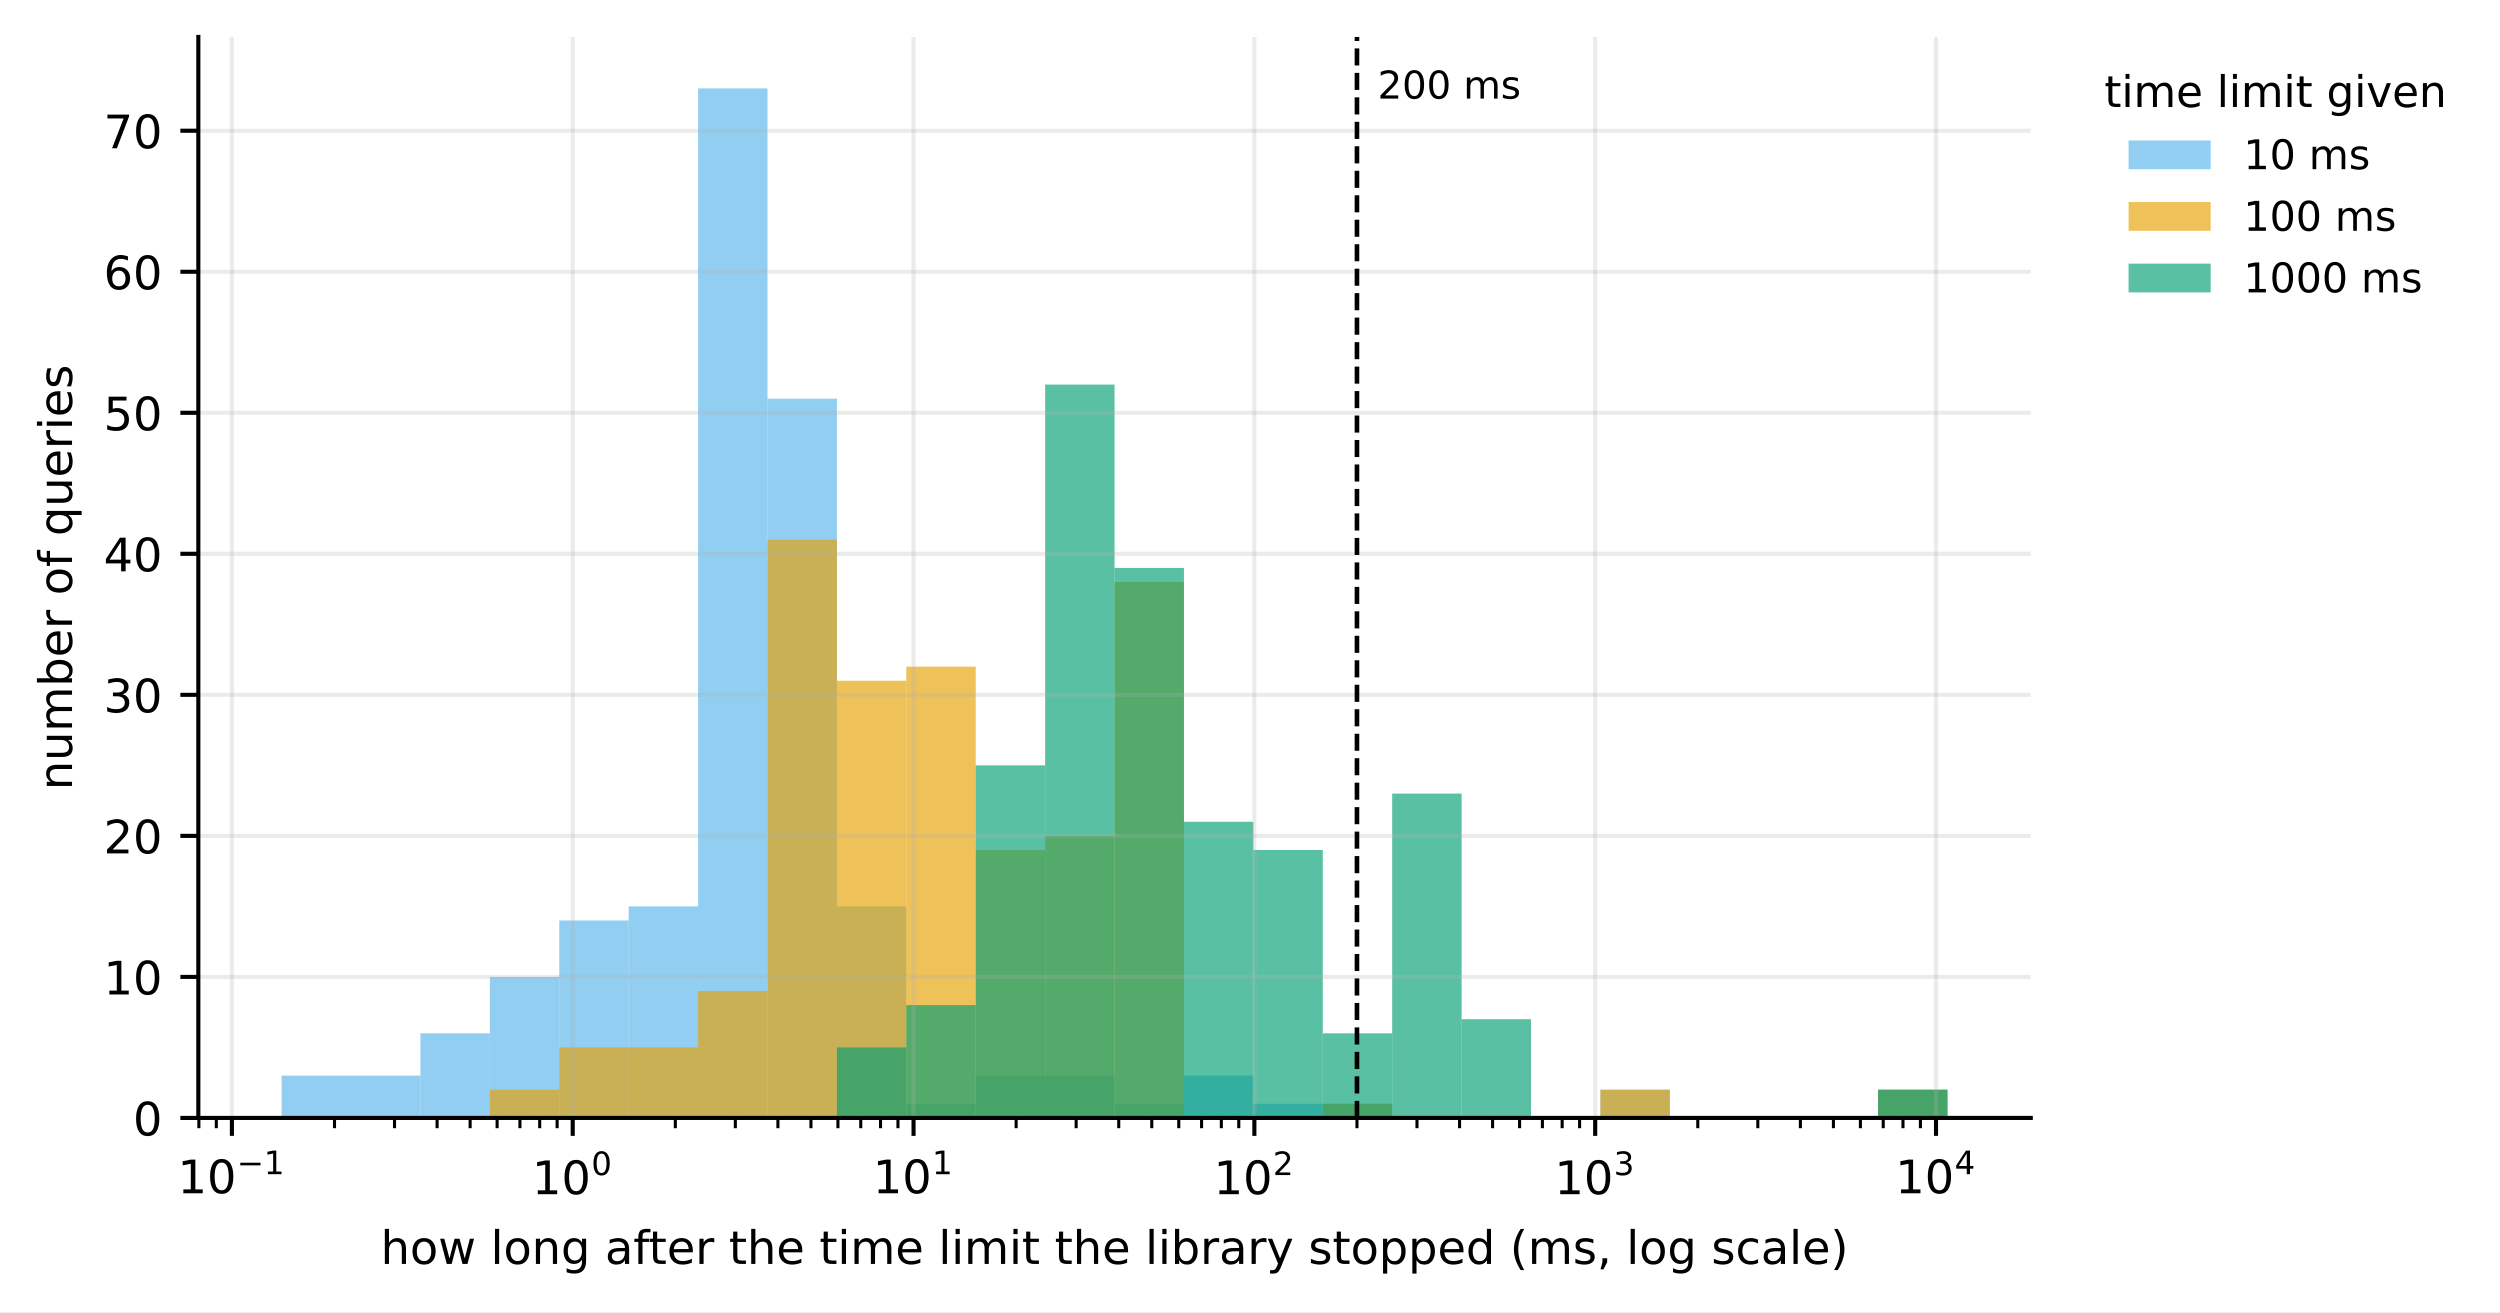
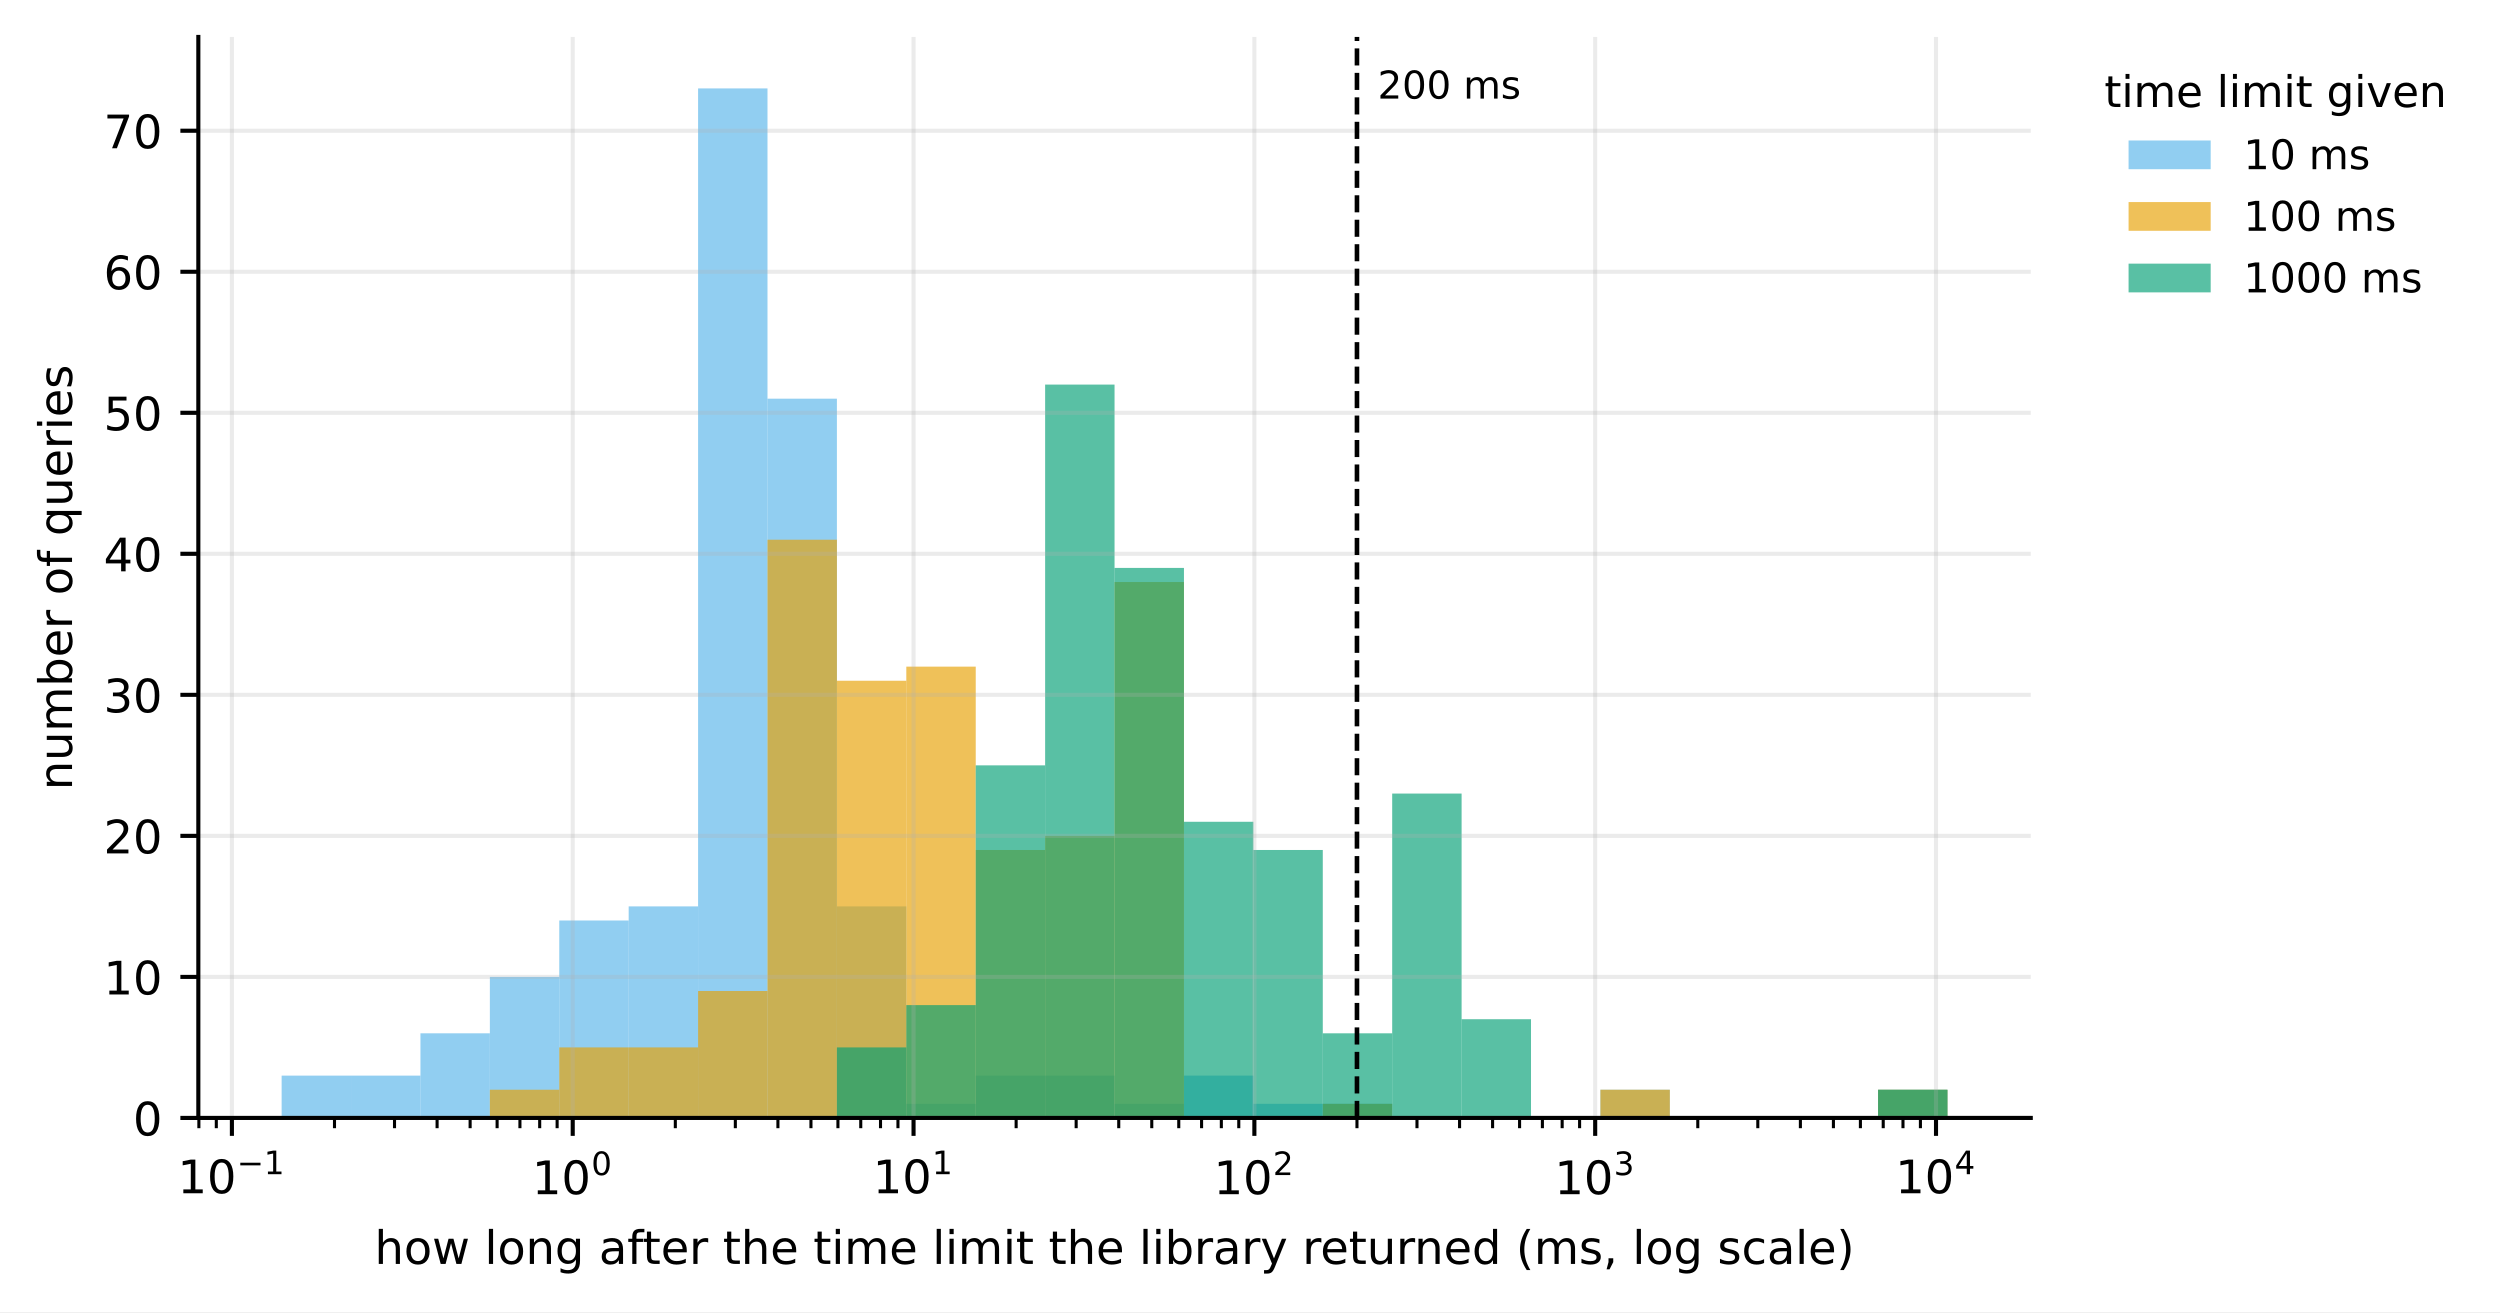
<svg xmlns="http://www.w3.org/2000/svg" xmlns:xlink="http://www.w3.org/1999/xlink" width="487.223pt" height="255.695pt" viewBox="0 0 487.223 255.695" version="1.1">
  <defs>
    <style type="text/css">*{stroke-linejoin: round; stroke-linecap: butt}</style>
  </defs>
  <g id="figure_1">
    <g id="patch_1">
      <path d="M 0 255.695  L 487.223 255.695  L 487.223 0  L 0 0  z " style="fill: #ffffff" />
    </g>
    <g id="axes_1">
      <g id="patch_2">
        <path d="M 38.653 217.872  L 395.773 217.872  L 395.773 7.2  L 38.653 7.2  z " style="fill: #ffffff" />
      </g>
      <g id="patch_3">
        <path d="M 54.886 217.872  L 68.413 217.872  L 68.413 209.627  L 54.886 209.627  z " clip-path="url(#p59a4b6297a)" style="fill: #56b4e9; opacity: 0.65" />
      </g>
      <g id="patch_4">
        <path d="M 68.413 217.872  L 81.94 217.872  L 81.94 209.627  L 68.413 209.627  z " clip-path="url(#p59a4b6297a)" style="fill: #56b4e9; opacity: 0.65" />
      </g>
      <g id="patch_5">
        <path d="M 81.94 217.872  L 95.468 217.872  L 95.468 201.381  L 81.94 201.381  z " clip-path="url(#p59a4b6297a)" style="fill: #56b4e9; opacity: 0.65" />
      </g>
      <g id="patch_6">
        <path d="M 95.468 217.872  L 108.995 217.872  L 108.995 190.387  L 95.468 190.387  z " clip-path="url(#p59a4b6297a)" style="fill: #56b4e9; opacity: 0.65" />
      </g>
      <g id="patch_7">
        <path d="M 108.995 217.872  L 122.522 217.872  L 122.522 179.393  L 108.995 179.393  z " clip-path="url(#p59a4b6297a)" style="fill: #56b4e9; opacity: 0.65" />
      </g>
      <g id="patch_8">
        <path d="M 122.522 217.872  L 136.05 217.872  L 136.05 176.645  L 122.522 176.645  z " clip-path="url(#p59a4b6297a)" style="fill: #56b4e9; opacity: 0.65" />
      </g>
      <g id="patch_9">
        <path d="M 136.05 217.872  L 149.577 217.872  L 149.577 17.232  L 136.05 17.232  z " clip-path="url(#p59a4b6297a)" style="fill: #56b4e9; opacity: 0.65" />
      </g>
      <g id="patch_10">
        <path d="M 149.577 217.872  L 163.104 217.872  L 163.104 77.699  L 149.577 77.699  z " clip-path="url(#p59a4b6297a)" style="fill: #56b4e9; opacity: 0.65" />
      </g>
      <g id="patch_11">
        <path d="M 163.104 217.872  L 176.631 217.872  L 176.631 176.645  L 163.104 176.645  z " clip-path="url(#p59a4b6297a)" style="fill: #56b4e9; opacity: 0.65" />
      </g>
      <g id="patch_12">
        <path d="M 176.631 217.872  L 190.159 217.872  L 190.159 215.124  L 176.631 215.124  z " clip-path="url(#p59a4b6297a)" style="fill: #56b4e9; opacity: 0.65" />
      </g>
      <g id="patch_13">
        <path d="M 190.159 217.872  L 203.686 217.872  L 203.686 209.627  L 190.159 209.627  z " clip-path="url(#p59a4b6297a)" style="fill: #56b4e9; opacity: 0.65" />
      </g>
      <g id="patch_14">
        <path d="M 203.686 217.872  L 217.213 217.872  L 217.213 209.627  L 203.686 209.627  z " clip-path="url(#p59a4b6297a)" style="fill: #56b4e9; opacity: 0.65" />
      </g>
      <g id="patch_15">
        <path d="M 217.213 217.872  L 230.74 217.872  L 230.74 215.124  L 217.213 215.124  z " clip-path="url(#p59a4b6297a)" style="fill: #56b4e9; opacity: 0.65" />
      </g>
      <g id="patch_16">
        <path d="M 230.74 217.872  L 244.268 217.872  L 244.268 209.627  L 230.74 209.627  z " clip-path="url(#p59a4b6297a)" style="fill: #56b4e9; opacity: 0.65" />
      </g>
      <g id="patch_17">
        <path d="M 244.268 217.872  L 257.795 217.872  L 257.795 215.124  L 244.268 215.124  z " clip-path="url(#p59a4b6297a)" style="fill: #56b4e9; opacity: 0.65" />
      </g>
      <g id="patch_18">
        <path d="M 257.795 217.872  L 271.322 217.872  L 271.322 215.124  L 257.795 215.124  z " clip-path="url(#p59a4b6297a)" style="fill: #56b4e9; opacity: 0.65" />
      </g>
      <g id="patch_19">
        <path d="M 271.322 217.872  L 284.85 217.872  L 284.85 217.872  L 271.322 217.872  z " clip-path="url(#p59a4b6297a)" style="fill: #56b4e9; opacity: 0.65" />
      </g>
      <g id="patch_20">
        <path d="M 284.85 217.872  L 298.377 217.872  L 298.377 217.872  L 284.85 217.872  z " clip-path="url(#p59a4b6297a)" style="fill: #56b4e9; opacity: 0.65" />
      </g>
      <g id="patch_21">
        <path d="M 298.377 217.872  L 311.904 217.872  L 311.904 217.872  L 298.377 217.872  z " clip-path="url(#p59a4b6297a)" style="fill: #56b4e9; opacity: 0.65" />
      </g>
      <g id="patch_22">
        <path d="M 311.904 217.872  L 325.431 217.872  L 325.431 212.375  L 311.904 212.375  z " clip-path="url(#p59a4b6297a)" style="fill: #56b4e9; opacity: 0.65" />
      </g>
      <g id="patch_23">
        <path d="M 325.431 217.872  L 338.959 217.872  L 338.959 217.872  L 325.431 217.872  z " clip-path="url(#p59a4b6297a)" style="fill: #56b4e9; opacity: 0.65" />
      </g>
      <g id="patch_24">
        <path d="M 338.959 217.872  L 352.486 217.872  L 352.486 217.872  L 338.959 217.872  z " clip-path="url(#p59a4b6297a)" style="fill: #56b4e9; opacity: 0.65" />
      </g>
      <g id="patch_25">
        <path d="M 352.486 217.872  L 366.013 217.872  L 366.013 217.872  L 352.486 217.872  z " clip-path="url(#p59a4b6297a)" style="fill: #56b4e9; opacity: 0.65" />
      </g>
      <g id="patch_26">
        <path d="M 366.013 217.872  L 379.54 217.872  L 379.54 212.375  L 366.013 212.375  z " clip-path="url(#p59a4b6297a)" style="fill: #56b4e9; opacity: 0.65" />
      </g>
      <g id="patch_27">
        <path d="M 54.886 217.872  L 68.413 217.872  L 68.413 217.872  L 54.886 217.872  z " clip-path="url(#p59a4b6297a)" style="fill: #e69f00; opacity: 0.65" />
      </g>
      <g id="patch_28">
        <path d="M 68.413 217.872  L 81.94 217.872  L 81.94 217.872  L 68.413 217.872  z " clip-path="url(#p59a4b6297a)" style="fill: #e69f00; opacity: 0.65" />
      </g>
      <g id="patch_29">
        <path d="M 81.94 217.872  L 95.468 217.872  L 95.468 217.872  L 81.94 217.872  z " clip-path="url(#p59a4b6297a)" style="fill: #e69f00; opacity: 0.65" />
      </g>
      <g id="patch_30">
        <path d="M 95.468 217.872  L 108.995 217.872  L 108.995 212.375  L 95.468 212.375  z " clip-path="url(#p59a4b6297a)" style="fill: #e69f00; opacity: 0.65" />
      </g>
      <g id="patch_31">
        <path d="M 108.995 217.872  L 122.522 217.872  L 122.522 204.13  L 108.995 204.13  z " clip-path="url(#p59a4b6297a)" style="fill: #e69f00; opacity: 0.65" />
      </g>
      <g id="patch_32">
        <path d="M 122.522 217.872  L 136.05 217.872  L 136.05 204.13  L 122.522 204.13  z " clip-path="url(#p59a4b6297a)" style="fill: #e69f00; opacity: 0.65" />
      </g>
      <g id="patch_33">
        <path d="M 136.05 217.872  L 149.577 217.872  L 149.577 193.136  L 136.05 193.136  z " clip-path="url(#p59a4b6297a)" style="fill: #e69f00; opacity: 0.65" />
      </g>
      <g id="patch_34">
        <path d="M 149.577 217.872  L 163.104 217.872  L 163.104 105.184  L 149.577 105.184  z " clip-path="url(#p59a4b6297a)" style="fill: #e69f00; opacity: 0.65" />
      </g>
      <g id="patch_35">
        <path d="M 163.104 217.872  L 176.631 217.872  L 176.631 132.669  L 163.104 132.669  z " clip-path="url(#p59a4b6297a)" style="fill: #e69f00; opacity: 0.65" />
      </g>
      <g id="patch_36">
        <path d="M 176.631 217.872  L 190.159 217.872  L 190.159 129.92  L 176.631 129.92  z " clip-path="url(#p59a4b6297a)" style="fill: #e69f00; opacity: 0.65" />
      </g>
      <g id="patch_37">
        <path d="M 190.159 217.872  L 203.686 217.872  L 203.686 165.651  L 190.159 165.651  z " clip-path="url(#p59a4b6297a)" style="fill: #e69f00; opacity: 0.65" />
      </g>
      <g id="patch_38">
        <path d="M 203.686 217.872  L 217.213 217.872  L 217.213 162.902  L 203.686 162.902  z " clip-path="url(#p59a4b6297a)" style="fill: #e69f00; opacity: 0.65" />
      </g>
      <g id="patch_39">
        <path d="M 217.213 217.872  L 230.74 217.872  L 230.74 113.429  L 217.213 113.429  z " clip-path="url(#p59a4b6297a)" style="fill: #e69f00; opacity: 0.65" />
      </g>
      <g id="patch_40">
        <path d="M 230.74 217.872  L 244.268 217.872  L 244.268 217.872  L 230.74 217.872  z " clip-path="url(#p59a4b6297a)" style="fill: #e69f00; opacity: 0.65" />
      </g>
      <g id="patch_41">
        <path d="M 244.268 217.872  L 257.795 217.872  L 257.795 217.872  L 244.268 217.872  z " clip-path="url(#p59a4b6297a)" style="fill: #e69f00; opacity: 0.65" />
      </g>
      <g id="patch_42">
        <path d="M 257.795 217.872  L 271.322 217.872  L 271.322 215.124  L 257.795 215.124  z " clip-path="url(#p59a4b6297a)" style="fill: #e69f00; opacity: 0.65" />
      </g>
      <g id="patch_43">
        <path d="M 271.322 217.872  L 284.85 217.872  L 284.85 217.872  L 271.322 217.872  z " clip-path="url(#p59a4b6297a)" style="fill: #e69f00; opacity: 0.65" />
      </g>
      <g id="patch_44">
        <path d="M 284.85 217.872  L 298.377 217.872  L 298.377 217.872  L 284.85 217.872  z " clip-path="url(#p59a4b6297a)" style="fill: #e69f00; opacity: 0.65" />
      </g>
      <g id="patch_45">
        <path d="M 298.377 217.872  L 311.904 217.872  L 311.904 217.872  L 298.377 217.872  z " clip-path="url(#p59a4b6297a)" style="fill: #e69f00; opacity: 0.65" />
      </g>
      <g id="patch_46">
        <path d="M 311.904 217.872  L 325.431 217.872  L 325.431 212.375  L 311.904 212.375  z " clip-path="url(#p59a4b6297a)" style="fill: #e69f00; opacity: 0.65" />
      </g>
      <g id="patch_47">
        <path d="M 325.431 217.872  L 338.959 217.872  L 338.959 217.872  L 325.431 217.872  z " clip-path="url(#p59a4b6297a)" style="fill: #e69f00; opacity: 0.65" />
      </g>
      <g id="patch_48">
        <path d="M 338.959 217.872  L 352.486 217.872  L 352.486 217.872  L 338.959 217.872  z " clip-path="url(#p59a4b6297a)" style="fill: #e69f00; opacity: 0.65" />
      </g>
      <g id="patch_49">
        <path d="M 352.486 217.872  L 366.013 217.872  L 366.013 217.872  L 352.486 217.872  z " clip-path="url(#p59a4b6297a)" style="fill: #e69f00; opacity: 0.65" />
      </g>
      <g id="patch_50">
        <path d="M 366.013 217.872  L 379.54 217.872  L 379.54 212.375  L 366.013 212.375  z " clip-path="url(#p59a4b6297a)" style="fill: #e69f00; opacity: 0.65" />
      </g>
      <g id="patch_51">
        <path d="M 54.886 217.872  L 68.413 217.872  L 68.413 217.872  L 54.886 217.872  z " clip-path="url(#p59a4b6297a)" style="fill: #009e73; opacity: 0.65" />
      </g>
      <g id="patch_52">
        <path d="M 68.413 217.872  L 81.94 217.872  L 81.94 217.872  L 68.413 217.872  z " clip-path="url(#p59a4b6297a)" style="fill: #009e73; opacity: 0.65" />
      </g>
      <g id="patch_53">
        <path d="M 81.94 217.872  L 95.468 217.872  L 95.468 217.872  L 81.94 217.872  z " clip-path="url(#p59a4b6297a)" style="fill: #009e73; opacity: 0.65" />
      </g>
      <g id="patch_54">
        <path d="M 95.468 217.872  L 108.995 217.872  L 108.995 217.872  L 95.468 217.872  z " clip-path="url(#p59a4b6297a)" style="fill: #009e73; opacity: 0.65" />
      </g>
      <g id="patch_55">
        <path d="M 108.995 217.872  L 122.522 217.872  L 122.522 217.872  L 108.995 217.872  z " clip-path="url(#p59a4b6297a)" style="fill: #009e73; opacity: 0.65" />
      </g>
      <g id="patch_56">
        <path d="M 122.522 217.872  L 136.05 217.872  L 136.05 217.872  L 122.522 217.872  z " clip-path="url(#p59a4b6297a)" style="fill: #009e73; opacity: 0.65" />
      </g>
      <g id="patch_57">
        <path d="M 136.05 217.872  L 149.577 217.872  L 149.577 217.872  L 136.05 217.872  z " clip-path="url(#p59a4b6297a)" style="fill: #009e73; opacity: 0.65" />
      </g>
      <g id="patch_58">
        <path d="M 149.577 217.872  L 163.104 217.872  L 163.104 217.872  L 149.577 217.872  z " clip-path="url(#p59a4b6297a)" style="fill: #009e73; opacity: 0.65" />
      </g>
      <g id="patch_59">
        <path d="M 163.104 217.872  L 176.631 217.872  L 176.631 204.13  L 163.104 204.13  z " clip-path="url(#p59a4b6297a)" style="fill: #009e73; opacity: 0.65" />
      </g>
      <g id="patch_60">
        <path d="M 176.631 217.872  L 190.159 217.872  L 190.159 195.884  L 176.631 195.884  z " clip-path="url(#p59a4b6297a)" style="fill: #009e73; opacity: 0.65" />
      </g>
      <g id="patch_61">
        <path d="M 190.159 217.872  L 203.686 217.872  L 203.686 149.16  L 190.159 149.16  z " clip-path="url(#p59a4b6297a)" style="fill: #009e73; opacity: 0.65" />
      </g>
      <g id="patch_62">
        <path d="M 203.686 217.872  L 217.213 217.872  L 217.213 74.95  L 203.686 74.95  z " clip-path="url(#p59a4b6297a)" style="fill: #009e73; opacity: 0.65" />
      </g>
      <g id="patch_63">
        <path d="M 217.213 217.872  L 230.74 217.872  L 230.74 110.681  L 217.213 110.681  z " clip-path="url(#p59a4b6297a)" style="fill: #009e73; opacity: 0.65" />
      </g>
      <g id="patch_64">
        <path d="M 230.74 217.872  L 244.268 217.872  L 244.268 160.154  L 230.74 160.154  z " clip-path="url(#p59a4b6297a)" style="fill: #009e73; opacity: 0.65" />
      </g>
      <g id="patch_65">
        <path d="M 244.268 217.872  L 257.795 217.872  L 257.795 165.651  L 244.268 165.651  z " clip-path="url(#p59a4b6297a)" style="fill: #009e73; opacity: 0.65" />
      </g>
      <g id="patch_66">
        <path d="M 257.795 217.872  L 271.322 217.872  L 271.322 201.381  L 257.795 201.381  z " clip-path="url(#p59a4b6297a)" style="fill: #009e73; opacity: 0.65" />
      </g>
      <g id="patch_67">
        <path d="M 271.322 217.872  L 284.85 217.872  L 284.85 154.657  L 271.322 154.657  z " clip-path="url(#p59a4b6297a)" style="fill: #009e73; opacity: 0.65" />
      </g>
      <g id="patch_68">
        <path d="M 284.85 217.872  L 298.377 217.872  L 298.377 198.633  L 284.85 198.633  z " clip-path="url(#p59a4b6297a)" style="fill: #009e73; opacity: 0.65" />
      </g>
      <g id="patch_69">
        <path d="M 298.377 217.872  L 311.904 217.872  L 311.904 217.872  L 298.377 217.872  z " clip-path="url(#p59a4b6297a)" style="fill: #009e73; opacity: 0.65" />
      </g>
      <g id="patch_70">
        <path d="M 311.904 217.872  L 325.431 217.872  L 325.431 217.872  L 311.904 217.872  z " clip-path="url(#p59a4b6297a)" style="fill: #009e73; opacity: 0.65" />
      </g>
      <g id="patch_71">
        <path d="M 325.431 217.872  L 338.959 217.872  L 338.959 217.872  L 325.431 217.872  z " clip-path="url(#p59a4b6297a)" style="fill: #009e73; opacity: 0.65" />
      </g>
      <g id="patch_72">
        <path d="M 338.959 217.872  L 352.486 217.872  L 352.486 217.872  L 338.959 217.872  z " clip-path="url(#p59a4b6297a)" style="fill: #009e73; opacity: 0.65" />
      </g>
      <g id="patch_73">
        <path d="M 352.486 217.872  L 366.013 217.872  L 366.013 217.872  L 352.486 217.872  z " clip-path="url(#p59a4b6297a)" style="fill: #009e73; opacity: 0.65" />
      </g>
      <g id="patch_74">
        <path d="M 366.013 217.872  L 379.54 217.872  L 379.54 212.375  L 366.013 212.375  z " clip-path="url(#p59a4b6297a)" style="fill: #009e73; opacity: 0.65" />
      </g>
      <g id="matplotlib.axis_1">
        <g id="xtick_1">
          <g id="line2d_1">
            <path d="M 45.195 217.872  L 45.195 7.2  " clip-path="url(#p59a4b6297a)" style="fill: none; stroke: #b0b0b0; stroke-opacity: 0.25; stroke-width: 0.8; stroke-linecap: square" />
          </g>
          <g id="line2d_2">
            <defs>
              <path id="ma35104eba8" d="M 0 0  L 0 3.5  " style="stroke: #000000; stroke-width: 0.8" />
            </defs>
            <g>
              <use xlink:href="#ma35104eba8" x="45.195" y="217.872" style="stroke: #000000; stroke-width: 0.8" />
            </g>
          </g>
          <g id="text_1">
            <g transform="translate(34.6199 233.242)">
              <text>
                <tspan x="0" y="-0.689" style="font-size: 9px; font-family: 'DejaVu Sans'">1</tspan>
                <tspan x="5.726" y="-0.689" style="font-size: 9px; font-family: 'DejaVu Sans'">0</tspan>
                <tspan x="11.538" y="-4.406" style="font-size: 6.3px; font-family: 'DejaVu Sans'">−</tspan>
                <tspan x="16.817" y="-4.406" style="font-size: 6.3px; font-family: 'DejaVu Sans'">1</tspan>
              </text>
            </g>
          </g>
        </g>
        <g id="xtick_2">
          <g id="line2d_3">
            <path d="M 111.617 217.872  L 111.617 7.2  " clip-path="url(#p59a4b6297a)" style="fill: none; stroke: #b0b0b0; stroke-opacity: 0.25; stroke-width: 0.8; stroke-linecap: square" />
          </g>
          <g id="line2d_4">
            <g>
              <use xlink:href="#ma35104eba8" x="111.617" y="217.872" style="stroke: #000000; stroke-width: 0.8" />
            </g>
          </g>
          <g id="text_2">
            <g transform="translate(103.6975 233.332)">
              <text>
                <tspan x="0" y="-0.602" style="font-size: 9px; font-family: 'DejaVu Sans'">1</tspan>
                <tspan x="5.726" y="-0.602" style="font-size: 9px; font-family: 'DejaVu Sans'">0</tspan>
                <tspan x="11.538" y="-4.319" style="font-size: 6.3px; font-family: 'DejaVu Sans'">0</tspan>
              </text>
            </g>
          </g>
        </g>
        <g id="xtick_3">
          <g id="line2d_5">
            <path d="M 178.04 217.872  L 178.04 7.2  " clip-path="url(#p59a4b6297a)" style="fill: none; stroke: #b0b0b0; stroke-opacity: 0.25; stroke-width: 0.8; stroke-linecap: square" />
          </g>
          <g id="line2d_6">
            <g>
              <use xlink:href="#ma35104eba8" x="178.04" y="217.872" style="stroke: #000000; stroke-width: 0.8" />
            </g>
          </g>
          <g id="text_3">
            <g transform="translate(170.12 233.242)">
              <text>
                <tspan x="0" y="-0.689" style="font-size: 9px; font-family: 'DejaVu Sans'">1</tspan>
                <tspan x="5.726" y="-0.689" style="font-size: 9px; font-family: 'DejaVu Sans'">0</tspan>
                <tspan x="11.538" y="-4.406" style="font-size: 6.3px; font-family: 'DejaVu Sans'">1</tspan>
              </text>
            </g>
          </g>
        </g>
        <g id="xtick_4">
          <g id="line2d_7">
            <path d="M 244.463 217.872  L 244.463 7.2  " clip-path="url(#p59a4b6297a)" style="fill: none; stroke: #b0b0b0; stroke-opacity: 0.25; stroke-width: 0.8; stroke-linecap: square" />
          </g>
          <g id="line2d_8">
            <g>
              <use xlink:href="#ma35104eba8" x="244.463" y="217.872" style="stroke: #000000; stroke-width: 0.8" />
            </g>
          </g>
          <g id="text_4">
            <g transform="translate(236.5426 233.332)">
              <text>
                <tspan x="0" y="-0.602" style="font-size: 9px; font-family: 'DejaVu Sans'">1</tspan>
                <tspan x="5.726" y="-0.602" style="font-size: 9px; font-family: 'DejaVu Sans'">0</tspan>
                <tspan x="11.538" y="-4.319" style="font-size: 6.3px; font-family: 'DejaVu Sans'">2</tspan>
              </text>
            </g>
          </g>
        </g>
        <g id="xtick_5">
          <g id="line2d_9">
            <path d="M 310.885 217.872  L 310.885 7.2  " clip-path="url(#p59a4b6297a)" style="fill: none; stroke: #b0b0b0; stroke-opacity: 0.25; stroke-width: 0.8; stroke-linecap: square" />
          </g>
          <g id="line2d_10">
            <g>
              <use xlink:href="#ma35104eba8" x="310.885" y="217.872" style="stroke: #000000; stroke-width: 0.8" />
            </g>
          </g>
          <g id="text_5">
            <g transform="translate(302.9652 233.332)">
              <text>
                <tspan x="0" y="-0.602" style="font-size: 9px; font-family: 'DejaVu Sans'">1</tspan>
                <tspan x="5.726" y="-0.602" style="font-size: 9px; font-family: 'DejaVu Sans'">0</tspan>
                <tspan x="11.538" y="-4.319" style="font-size: 6.3px; font-family: 'DejaVu Sans'">3</tspan>
              </text>
            </g>
          </g>
        </g>
        <g id="xtick_6">
          <g id="line2d_11">
            <path d="M 377.308 217.872  L 377.308 7.2  " clip-path="url(#p59a4b6297a)" style="fill: none; stroke: #b0b0b0; stroke-opacity: 0.25; stroke-width: 0.8; stroke-linecap: square" />
          </g>
          <g id="line2d_12">
            <g>
              <use xlink:href="#ma35104eba8" x="377.308" y="217.872" style="stroke: #000000; stroke-width: 0.8" />
            </g>
          </g>
          <g id="text_6">
            <g transform="translate(369.3878 233.242)">
              <text>
                <tspan x="0" y="-0.689" style="font-size: 9px; font-family: 'DejaVu Sans'">1</tspan>
                <tspan x="5.726" y="-0.689" style="font-size: 9px; font-family: 'DejaVu Sans'">0</tspan>
                <tspan x="11.538" y="-4.406" style="font-size: 6.3px; font-family: 'DejaVu Sans'">4</tspan>
              </text>
            </g>
          </g>
        </g>
        <g id="xtick_7">
          <g id="line2d_13">
            <defs>
              <path id="m1a321cf141" d="M 0 0  L 0 2  " style="stroke: #000000; stroke-width: 0.6" />
            </defs>
            <g>
              <use xlink:href="#m1a321cf141" x="38.758" y="217.872" style="stroke: #000000; stroke-width: 0.6" />
            </g>
          </g>
        </g>
        <g id="xtick_8">
          <g id="line2d_14">
            <g>
              <use xlink:href="#m1a321cf141" x="42.156" y="217.872" style="stroke: #000000; stroke-width: 0.6" />
            </g>
          </g>
        </g>
        <g id="xtick_9">
          <g id="line2d_15">
            <g>
              <use xlink:href="#m1a321cf141" x="65.19" y="217.872" style="stroke: #000000; stroke-width: 0.6" />
            </g>
          </g>
        </g>
        <g id="xtick_10">
          <g id="line2d_16">
            <g>
              <use xlink:href="#m1a321cf141" x="76.887" y="217.872" style="stroke: #000000; stroke-width: 0.6" />
            </g>
          </g>
        </g>
        <g id="xtick_11">
          <g id="line2d_17">
            <g>
              <use xlink:href="#m1a321cf141" x="85.185" y="217.872" style="stroke: #000000; stroke-width: 0.6" />
            </g>
          </g>
        </g>
        <g id="xtick_12">
          <g id="line2d_18">
            <g>
              <use xlink:href="#m1a321cf141" x="91.622" y="217.872" style="stroke: #000000; stroke-width: 0.6" />
            </g>
          </g>
        </g>
        <g id="xtick_13">
          <g id="line2d_19">
            <g>
              <use xlink:href="#m1a321cf141" x="96.882" y="217.872" style="stroke: #000000; stroke-width: 0.6" />
            </g>
          </g>
        </g>
        <g id="xtick_14">
          <g id="line2d_20">
            <g>
              <use xlink:href="#m1a321cf141" x="101.328" y="217.872" style="stroke: #000000; stroke-width: 0.6" />
            </g>
          </g>
        </g>
        <g id="xtick_15">
          <g id="line2d_21">
            <g>
              <use xlink:href="#m1a321cf141" x="105.18" y="217.872" style="stroke: #000000; stroke-width: 0.6" />
            </g>
          </g>
        </g>
        <g id="xtick_16">
          <g id="line2d_22">
            <g>
              <use xlink:href="#m1a321cf141" x="108.578" y="217.872" style="stroke: #000000; stroke-width: 0.6" />
            </g>
          </g>
        </g>
        <g id="xtick_17">
          <g id="line2d_23">
            <g>
              <use xlink:href="#m1a321cf141" x="131.613" y="217.872" style="stroke: #000000; stroke-width: 0.6" />
            </g>
          </g>
        </g>
        <g id="xtick_18">
          <g id="line2d_24">
            <g>
              <use xlink:href="#m1a321cf141" x="143.309" y="217.872" style="stroke: #000000; stroke-width: 0.6" />
            </g>
          </g>
        </g>
        <g id="xtick_19">
          <g id="line2d_25">
            <g>
              <use xlink:href="#m1a321cf141" x="151.608" y="217.872" style="stroke: #000000; stroke-width: 0.6" />
            </g>
          </g>
        </g>
        <g id="xtick_20">
          <g id="line2d_26">
            <g>
              <use xlink:href="#m1a321cf141" x="158.045" y="217.872" style="stroke: #000000; stroke-width: 0.6" />
            </g>
          </g>
        </g>
        <g id="xtick_21">
          <g id="line2d_27">
            <g>
              <use xlink:href="#m1a321cf141" x="163.304" y="217.872" style="stroke: #000000; stroke-width: 0.6" />
            </g>
          </g>
        </g>
        <g id="xtick_22">
          <g id="line2d_28">
            <g>
              <use xlink:href="#m1a321cf141" x="167.751" y="217.872" style="stroke: #000000; stroke-width: 0.6" />
            </g>
          </g>
        </g>
        <g id="xtick_23">
          <g id="line2d_29">
            <g>
              <use xlink:href="#m1a321cf141" x="171.603" y="217.872" style="stroke: #000000; stroke-width: 0.6" />
            </g>
          </g>
        </g>
        <g id="xtick_24">
          <g id="line2d_30">
            <g>
              <use xlink:href="#m1a321cf141" x="175.001" y="217.872" style="stroke: #000000; stroke-width: 0.6" />
            </g>
          </g>
        </g>
        <g id="xtick_25">
          <g id="line2d_31">
            <g>
              <use xlink:href="#m1a321cf141" x="198.035" y="217.872" style="stroke: #000000; stroke-width: 0.6" />
            </g>
          </g>
        </g>
        <g id="xtick_26">
          <g id="line2d_32">
            <g>
              <use xlink:href="#m1a321cf141" x="209.732" y="217.872" style="stroke: #000000; stroke-width: 0.6" />
            </g>
          </g>
        </g>
        <g id="xtick_27">
          <g id="line2d_33">
            <g>
              <use xlink:href="#m1a321cf141" x="218.03" y="217.872" style="stroke: #000000; stroke-width: 0.6" />
            </g>
          </g>
        </g>
        <g id="xtick_28">
          <g id="line2d_34">
            <g>
              <use xlink:href="#m1a321cf141" x="224.467" y="217.872" style="stroke: #000000; stroke-width: 0.6" />
            </g>
          </g>
        </g>
        <g id="xtick_29">
          <g id="line2d_35">
            <g>
              <use xlink:href="#m1a321cf141" x="229.727" y="217.872" style="stroke: #000000; stroke-width: 0.6" />
            </g>
          </g>
        </g>
        <g id="xtick_30">
          <g id="line2d_36">
            <g>
              <use xlink:href="#m1a321cf141" x="234.174" y="217.872" style="stroke: #000000; stroke-width: 0.6" />
            </g>
          </g>
        </g>
        <g id="xtick_31">
          <g id="line2d_37">
            <g>
              <use xlink:href="#m1a321cf141" x="238.026" y="217.872" style="stroke: #000000; stroke-width: 0.6" />
            </g>
          </g>
        </g>
        <g id="xtick_32">
          <g id="line2d_38">
            <g>
              <use xlink:href="#m1a321cf141" x="241.423" y="217.872" style="stroke: #000000; stroke-width: 0.6" />
            </g>
          </g>
        </g>
        <g id="xtick_33">
          <g id="line2d_39">
            <g>
              <use xlink:href="#m1a321cf141" x="264.458" y="217.872" style="stroke: #000000; stroke-width: 0.6" />
            </g>
          </g>
        </g>
        <g id="xtick_34">
          <g id="line2d_40">
            <g>
              <use xlink:href="#m1a321cf141" x="276.154" y="217.872" style="stroke: #000000; stroke-width: 0.6" />
            </g>
          </g>
        </g>
        <g id="xtick_35">
          <g id="line2d_41">
            <g>
              <use xlink:href="#m1a321cf141" x="284.453" y="217.872" style="stroke: #000000; stroke-width: 0.6" />
            </g>
          </g>
        </g>
        <g id="xtick_36">
          <g id="line2d_42">
            <g>
              <use xlink:href="#m1a321cf141" x="290.89" y="217.872" style="stroke: #000000; stroke-width: 0.6" />
            </g>
          </g>
        </g>
        <g id="xtick_37">
          <g id="line2d_43">
            <g>
              <use xlink:href="#m1a321cf141" x="296.149" y="217.872" style="stroke: #000000; stroke-width: 0.6" />
            </g>
          </g>
        </g>
        <g id="xtick_38">
          <g id="line2d_44">
            <g>
              <use xlink:href="#m1a321cf141" x="300.596" y="217.872" style="stroke: #000000; stroke-width: 0.6" />
            </g>
          </g>
        </g>
        <g id="xtick_39">
          <g id="line2d_45">
            <g>
              <use xlink:href="#m1a321cf141" x="304.448" y="217.872" style="stroke: #000000; stroke-width: 0.6" />
            </g>
          </g>
        </g>
        <g id="xtick_40">
          <g id="line2d_46">
            <g>
              <use xlink:href="#m1a321cf141" x="307.846" y="217.872" style="stroke: #000000; stroke-width: 0.6" />
            </g>
          </g>
        </g>
        <g id="xtick_41">
          <g id="line2d_47">
            <g>
              <use xlink:href="#m1a321cf141" x="330.88" y="217.872" style="stroke: #000000; stroke-width: 0.6" />
            </g>
          </g>
        </g>
        <g id="xtick_42">
          <g id="line2d_48">
            <g>
              <use xlink:href="#m1a321cf141" x="342.577" y="217.872" style="stroke: #000000; stroke-width: 0.6" />
            </g>
          </g>
        </g>
        <g id="xtick_43">
          <g id="line2d_49">
            <g>
              <use xlink:href="#m1a321cf141" x="350.876" y="217.872" style="stroke: #000000; stroke-width: 0.6" />
            </g>
          </g>
        </g>
        <g id="xtick_44">
          <g id="line2d_50">
            <g>
              <use xlink:href="#m1a321cf141" x="357.313" y="217.872" style="stroke: #000000; stroke-width: 0.6" />
            </g>
          </g>
        </g>
        <g id="xtick_45">
          <g id="line2d_51">
            <g>
              <use xlink:href="#m1a321cf141" x="362.572" y="217.872" style="stroke: #000000; stroke-width: 0.6" />
            </g>
          </g>
        </g>
        <g id="xtick_46">
          <g id="line2d_52">
            <g>
              <use xlink:href="#m1a321cf141" x="367.019" y="217.872" style="stroke: #000000; stroke-width: 0.6" />
            </g>
          </g>
        </g>
        <g id="xtick_47">
          <g id="line2d_53">
            <g>
              <use xlink:href="#m1a321cf141" x="370.871" y="217.872" style="stroke: #000000; stroke-width: 0.6" />
            </g>
          </g>
        </g>
        <g id="xtick_48">
          <g id="line2d_54">
            <g>
              <use xlink:href="#m1a321cf141" x="374.268" y="217.872" style="stroke: #000000; stroke-width: 0.6" />
            </g>
          </g>
        </g>
        <g id="text_7">
-           <text style="font-size: 9px; font-family: 'DejaVu Sans', 'Bitstream Vera Sans', 'Computer Modern Sans Serif', 'Lucida Grande', 'Verdana', 'Geneva', 'Lucid', 'Arial', 'Helvetica', 'Avant Garde', sans-serif; text-anchor: middle" x="217.213" y="246.333" transform="rotate(-0 217.2132 246.3327)">how long after the time limit the library stopped (ms, log scale)</text>
+           <text style="font-size: 9px; font-family: 'DejaVu Sans', 'Bitstream Vera Sans', 'Computer Modern Sans Serif', 'Lucida Grande', 'Verdana', 'Geneva', 'Lucid', 'Arial', 'Helvetica', 'Avant Garde', sans-serif; text-anchor: middle" x="217.213" y="246.333" transform="rotate(-0 217.2132 246.3327)">how long after the time limit the library returned (ms, log scale)</text>
        </g>
      </g>
      <g id="matplotlib.axis_2">
        <g id="ytick_1">
          <g id="line2d_55">
            <path d="M 38.653 217.872  L 395.773 217.872  " clip-path="url(#p59a4b6297a)" style="fill: none; stroke: #b0b0b0; stroke-opacity: 0.25; stroke-width: 0.8; stroke-linecap: square" />
          </g>
          <g id="line2d_56">
            <defs>
              <path id="m93a46b6993" d="M 0 0  L -3.5 0  " style="stroke: #000000; stroke-width: 0.8" />
            </defs>
            <g>
              <use xlink:href="#m93a46b6993" x="38.653" y="217.872" style="stroke: #000000; stroke-width: 0.8" />
            </g>
          </g>
          <g id="text_8">
            <text style="font-size: 9px; font-family: 'DejaVu Sans', 'Bitstream Vera Sans', 'Computer Modern Sans Serif', 'Lucida Grande', 'Verdana', 'Geneva', 'Lucid', 'Arial', 'Helvetica', 'Avant Garde', sans-serif; text-anchor: end" x="31.653" y="221.291" transform="rotate(-0 31.6532 221.2909)">0</text>
          </g>
        </g>
        <g id="ytick_2">
          <g id="line2d_57">
            <path d="M 38.653 190.387  L 395.773 190.387  " clip-path="url(#p59a4b6297a)" style="fill: none; stroke: #b0b0b0; stroke-opacity: 0.25; stroke-width: 0.8; stroke-linecap: square" />
          </g>
          <g id="line2d_58">
            <g>
              <use xlink:href="#m93a46b6993" x="38.653" y="190.387" style="stroke: #000000; stroke-width: 0.8" />
            </g>
          </g>
          <g id="text_9">
            <text style="font-size: 9px; font-family: 'DejaVu Sans', 'Bitstream Vera Sans', 'Computer Modern Sans Serif', 'Lucida Grande', 'Verdana', 'Geneva', 'Lucid', 'Arial', 'Helvetica', 'Avant Garde', sans-serif; text-anchor: end" x="31.653" y="193.806" transform="rotate(-0 31.6532 193.806)">10</text>
          </g>
        </g>
        <g id="ytick_3">
          <g id="line2d_59">
            <path d="M 38.653 162.902  L 395.773 162.902  " clip-path="url(#p59a4b6297a)" style="fill: none; stroke: #b0b0b0; stroke-opacity: 0.25; stroke-width: 0.8; stroke-linecap: square" />
          </g>
          <g id="line2d_60">
            <g>
              <use xlink:href="#m93a46b6993" x="38.653" y="162.902" style="stroke: #000000; stroke-width: 0.8" />
            </g>
          </g>
          <g id="text_10">
            <text style="font-size: 9px; font-family: 'DejaVu Sans', 'Bitstream Vera Sans', 'Computer Modern Sans Serif', 'Lucida Grande', 'Verdana', 'Geneva', 'Lucid', 'Arial', 'Helvetica', 'Avant Garde', sans-serif; text-anchor: end" x="31.653" y="166.321" transform="rotate(-0 31.6532 166.3211)">20</text>
          </g>
        </g>
        <g id="ytick_4">
          <g id="line2d_61">
            <path d="M 38.653 135.417  L 395.773 135.417  " clip-path="url(#p59a4b6297a)" style="fill: none; stroke: #b0b0b0; stroke-opacity: 0.25; stroke-width: 0.8; stroke-linecap: square" />
          </g>
          <g id="line2d_62">
            <g>
              <use xlink:href="#m93a46b6993" x="38.653" y="135.417" style="stroke: #000000; stroke-width: 0.8" />
            </g>
          </g>
          <g id="text_11">
            <text style="font-size: 9px; font-family: 'DejaVu Sans', 'Bitstream Vera Sans', 'Computer Modern Sans Serif', 'Lucida Grande', 'Verdana', 'Geneva', 'Lucid', 'Arial', 'Helvetica', 'Avant Garde', sans-serif; text-anchor: end" x="31.653" y="138.836" transform="rotate(-0 31.6532 138.8362)">30</text>
          </g>
        </g>
        <g id="ytick_5">
          <g id="line2d_63">
            <path d="M 38.653 107.932  L 395.773 107.932  " clip-path="url(#p59a4b6297a)" style="fill: none; stroke: #b0b0b0; stroke-opacity: 0.25; stroke-width: 0.8; stroke-linecap: square" />
          </g>
          <g id="line2d_64">
            <g>
              <use xlink:href="#m93a46b6993" x="38.653" y="107.932" style="stroke: #000000; stroke-width: 0.8" />
            </g>
          </g>
          <g id="text_12">
            <text style="font-size: 9px; font-family: 'DejaVu Sans', 'Bitstream Vera Sans', 'Computer Modern Sans Serif', 'Lucida Grande', 'Verdana', 'Geneva', 'Lucid', 'Arial', 'Helvetica', 'Avant Garde', sans-serif; text-anchor: end" x="31.653" y="111.351" transform="rotate(-0 31.6532 111.3512)">40</text>
          </g>
        </g>
        <g id="ytick_6">
          <g id="line2d_65">
            <path d="M 38.653 80.447  L 395.773 80.447  " clip-path="url(#p59a4b6297a)" style="fill: none; stroke: #b0b0b0; stroke-opacity: 0.25; stroke-width: 0.8; stroke-linecap: square" />
          </g>
          <g id="line2d_66">
            <g>
              <use xlink:href="#m93a46b6993" x="38.653" y="80.447" style="stroke: #000000; stroke-width: 0.8" />
            </g>
          </g>
          <g id="text_13">
            <text style="font-size: 9px; font-family: 'DejaVu Sans', 'Bitstream Vera Sans', 'Computer Modern Sans Serif', 'Lucida Grande', 'Verdana', 'Geneva', 'Lucid', 'Arial', 'Helvetica', 'Avant Garde', sans-serif; text-anchor: end" x="31.653" y="83.866" transform="rotate(-0 31.6532 83.86629)">50</text>
          </g>
        </g>
        <g id="ytick_7">
          <g id="line2d_67">
            <path d="M 38.653 52.962  L 395.773 52.962  " clip-path="url(#p59a4b6297a)" style="fill: none; stroke: #b0b0b0; stroke-opacity: 0.25; stroke-width: 0.8; stroke-linecap: square" />
          </g>
          <g id="line2d_68">
            <g>
              <use xlink:href="#m93a46b6993" x="38.653" y="52.962" style="stroke: #000000; stroke-width: 0.8" />
            </g>
          </g>
          <g id="text_14">
            <text style="font-size: 9px; font-family: 'DejaVu Sans', 'Bitstream Vera Sans', 'Computer Modern Sans Serif', 'Lucida Grande', 'Verdana', 'Geneva', 'Lucid', 'Arial', 'Helvetica', 'Avant Garde', sans-serif; text-anchor: end" x="31.653" y="56.381" transform="rotate(-0 31.6532 56.38136)">60</text>
          </g>
        </g>
        <g id="ytick_8">
          <g id="line2d_69">
            <path d="M 38.653 25.477  L 395.773 25.477  " clip-path="url(#p59a4b6297a)" style="fill: none; stroke: #b0b0b0; stroke-opacity: 0.25; stroke-width: 0.8; stroke-linecap: square" />
          </g>
          <g id="line2d_70">
            <g>
              <use xlink:href="#m93a46b6993" x="38.653" y="25.477" style="stroke: #000000; stroke-width: 0.8" />
            </g>
          </g>
          <g id="text_15">
            <text style="font-size: 9px; font-family: 'DejaVu Sans', 'Bitstream Vera Sans', 'Computer Modern Sans Serif', 'Lucida Grande', 'Verdana', 'Geneva', 'Lucid', 'Arial', 'Helvetica', 'Avant Garde', sans-serif; text-anchor: end" x="31.653" y="28.896" transform="rotate(-0 31.6532 28.89643)">70</text>
          </g>
        </g>
        <g id="text_16">
          <text style="font-size: 9px; font-family: 'DejaVu Sans', 'Bitstream Vera Sans', 'Computer Modern Sans Serif', 'Lucida Grande', 'Verdana', 'Geneva', 'Lucid', 'Arial', 'Helvetica', 'Avant Garde', sans-serif; text-anchor: middle" x="14.039" y="112.536" transform="rotate(-90 14.03859 112.536)">number of queries</text>
        </g>
      </g>
      <g id="line2d_71">
        <path d="M 264.458 217.872  L 264.458 7.2  " clip-path="url(#p59a4b6297a)" style="fill: none; stroke-dasharray: 3.33,1.44; stroke-dashoffset: 0; stroke: #000000; stroke-width: 0.9" />
      </g>
      <g id="patch_75">
        <path d="M 38.653 217.872  L 38.653 7.2  " style="fill: none; stroke: #000000; stroke-width: 0.8; stroke-linejoin: miter; stroke-linecap: square" />
      </g>
      <g id="patch_76">
        <path d="M 38.653 217.872  L 395.773 217.872  " style="fill: none; stroke: #000000; stroke-width: 0.8; stroke-linejoin: miter; stroke-linecap: square" />
      </g>
      <g id="text_17">
        <text style="font-size: 7.5px; font-family: 'DejaVu Sans', 'Bitstream Vera Sans', 'Computer Modern Sans Serif', 'Lucida Grande', 'Verdana', 'Geneva', 'Lucid', 'Arial', 'Helvetica', 'Avant Garde', sans-serif; text-anchor: start" x="268.49" y="19.218" transform="rotate(-0 268.4895 19.2184)">200 ms</text>
      </g>
      <g id="legend_1">
        <g id="text_18">
          <text style="font-size: 8.5px; font-family: 'DejaVu Sans', 'Bitstream Vera Sans', 'Computer Modern Sans Serif', 'Lucida Grande', 'Verdana', 'Geneva', 'Lucid', 'Arial', 'Helvetica', 'Avant Garde', sans-serif; text-anchor: start" x="410.116" y="20.859" transform="rotate(-0 410.1156 20.85867)">time limit given</text>
        </g>
        <g id="patch_77">
          <path d="M 414.838 32.979  L 430.838 32.979  L 430.838 27.379  L 414.838 27.379  z " style="fill: #56b4e9; opacity: 0.65" />
        </g>
        <g id="text_19">
          <text style="font-size: 8px; font-family: 'DejaVu Sans', 'Bitstream Vera Sans', 'Computer Modern Sans Serif', 'Lucida Grande', 'Verdana', 'Geneva', 'Lucid', 'Arial', 'Helvetica', 'Avant Garde', sans-serif; text-anchor: start" x="437.238" y="32.979" transform="rotate(-0 437.2382 32.97941)">10 ms</text>
        </g>
        <g id="patch_78">
          <path d="M 414.838 44.98  L 430.838 44.98  L 430.838 39.38  L 414.838 39.38  z " style="fill: #e69f00; opacity: 0.65" />
        </g>
        <g id="text_20">
          <text style="font-size: 8px; font-family: 'DejaVu Sans', 'Bitstream Vera Sans', 'Computer Modern Sans Serif', 'Lucida Grande', 'Verdana', 'Geneva', 'Lucid', 'Arial', 'Helvetica', 'Avant Garde', sans-serif; text-anchor: start" x="437.238" y="44.98" transform="rotate(-0 437.2382 44.98004)">100 ms</text>
        </g>
        <g id="patch_79">
          <path d="M 414.838 56.981  L 430.838 56.981  L 430.838 51.381  L 414.838 51.381  z " style="fill: #009e73; opacity: 0.65" />
        </g>
        <g id="text_21">
          <text style="font-size: 8px; font-family: 'DejaVu Sans', 'Bitstream Vera Sans', 'Computer Modern Sans Serif', 'Lucida Grande', 'Verdana', 'Geneva', 'Lucid', 'Arial', 'Helvetica', 'Avant Garde', sans-serif; text-anchor: start" x="437.238" y="56.981" transform="rotate(-0 437.2382 56.98066)">1000 ms</text>
        </g>
      </g>
    </g>
  </g>
  <defs>
    <clipPath id="p59a4b6297a">
      <rect x="38.653" y="7.2" width="357.12" height="210.672" />
    </clipPath>
  </defs>
</svg>
